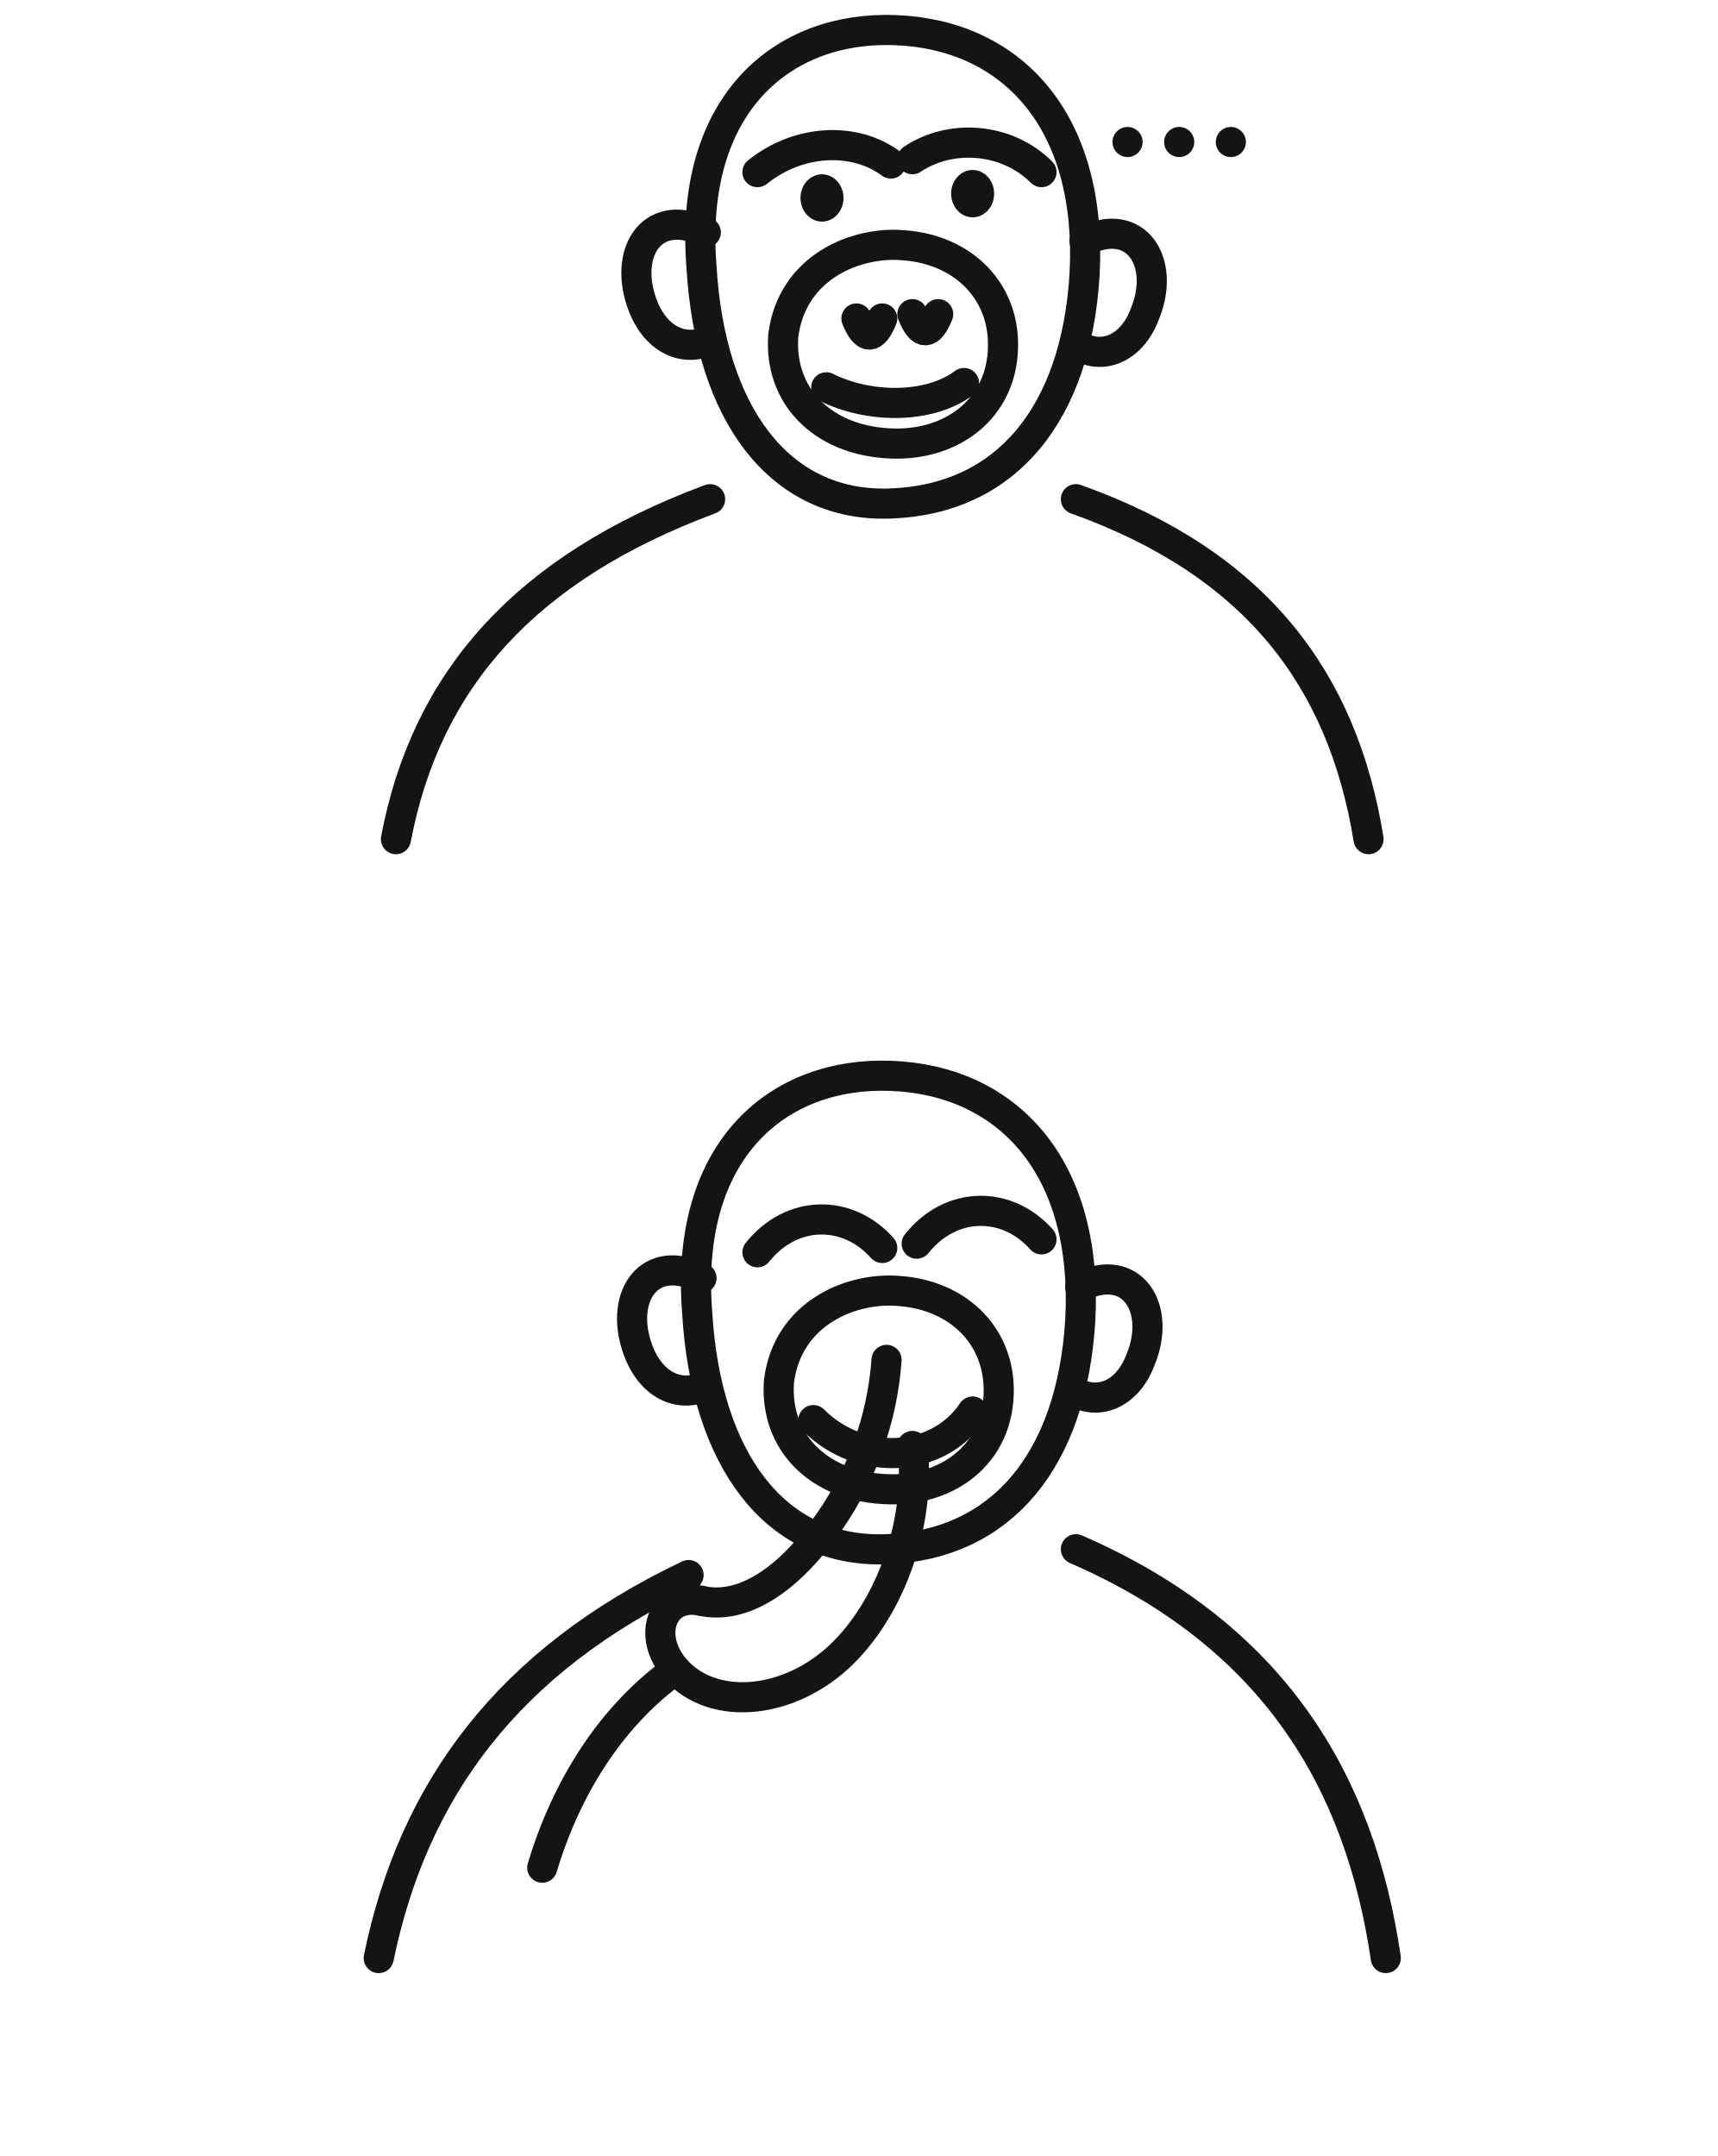
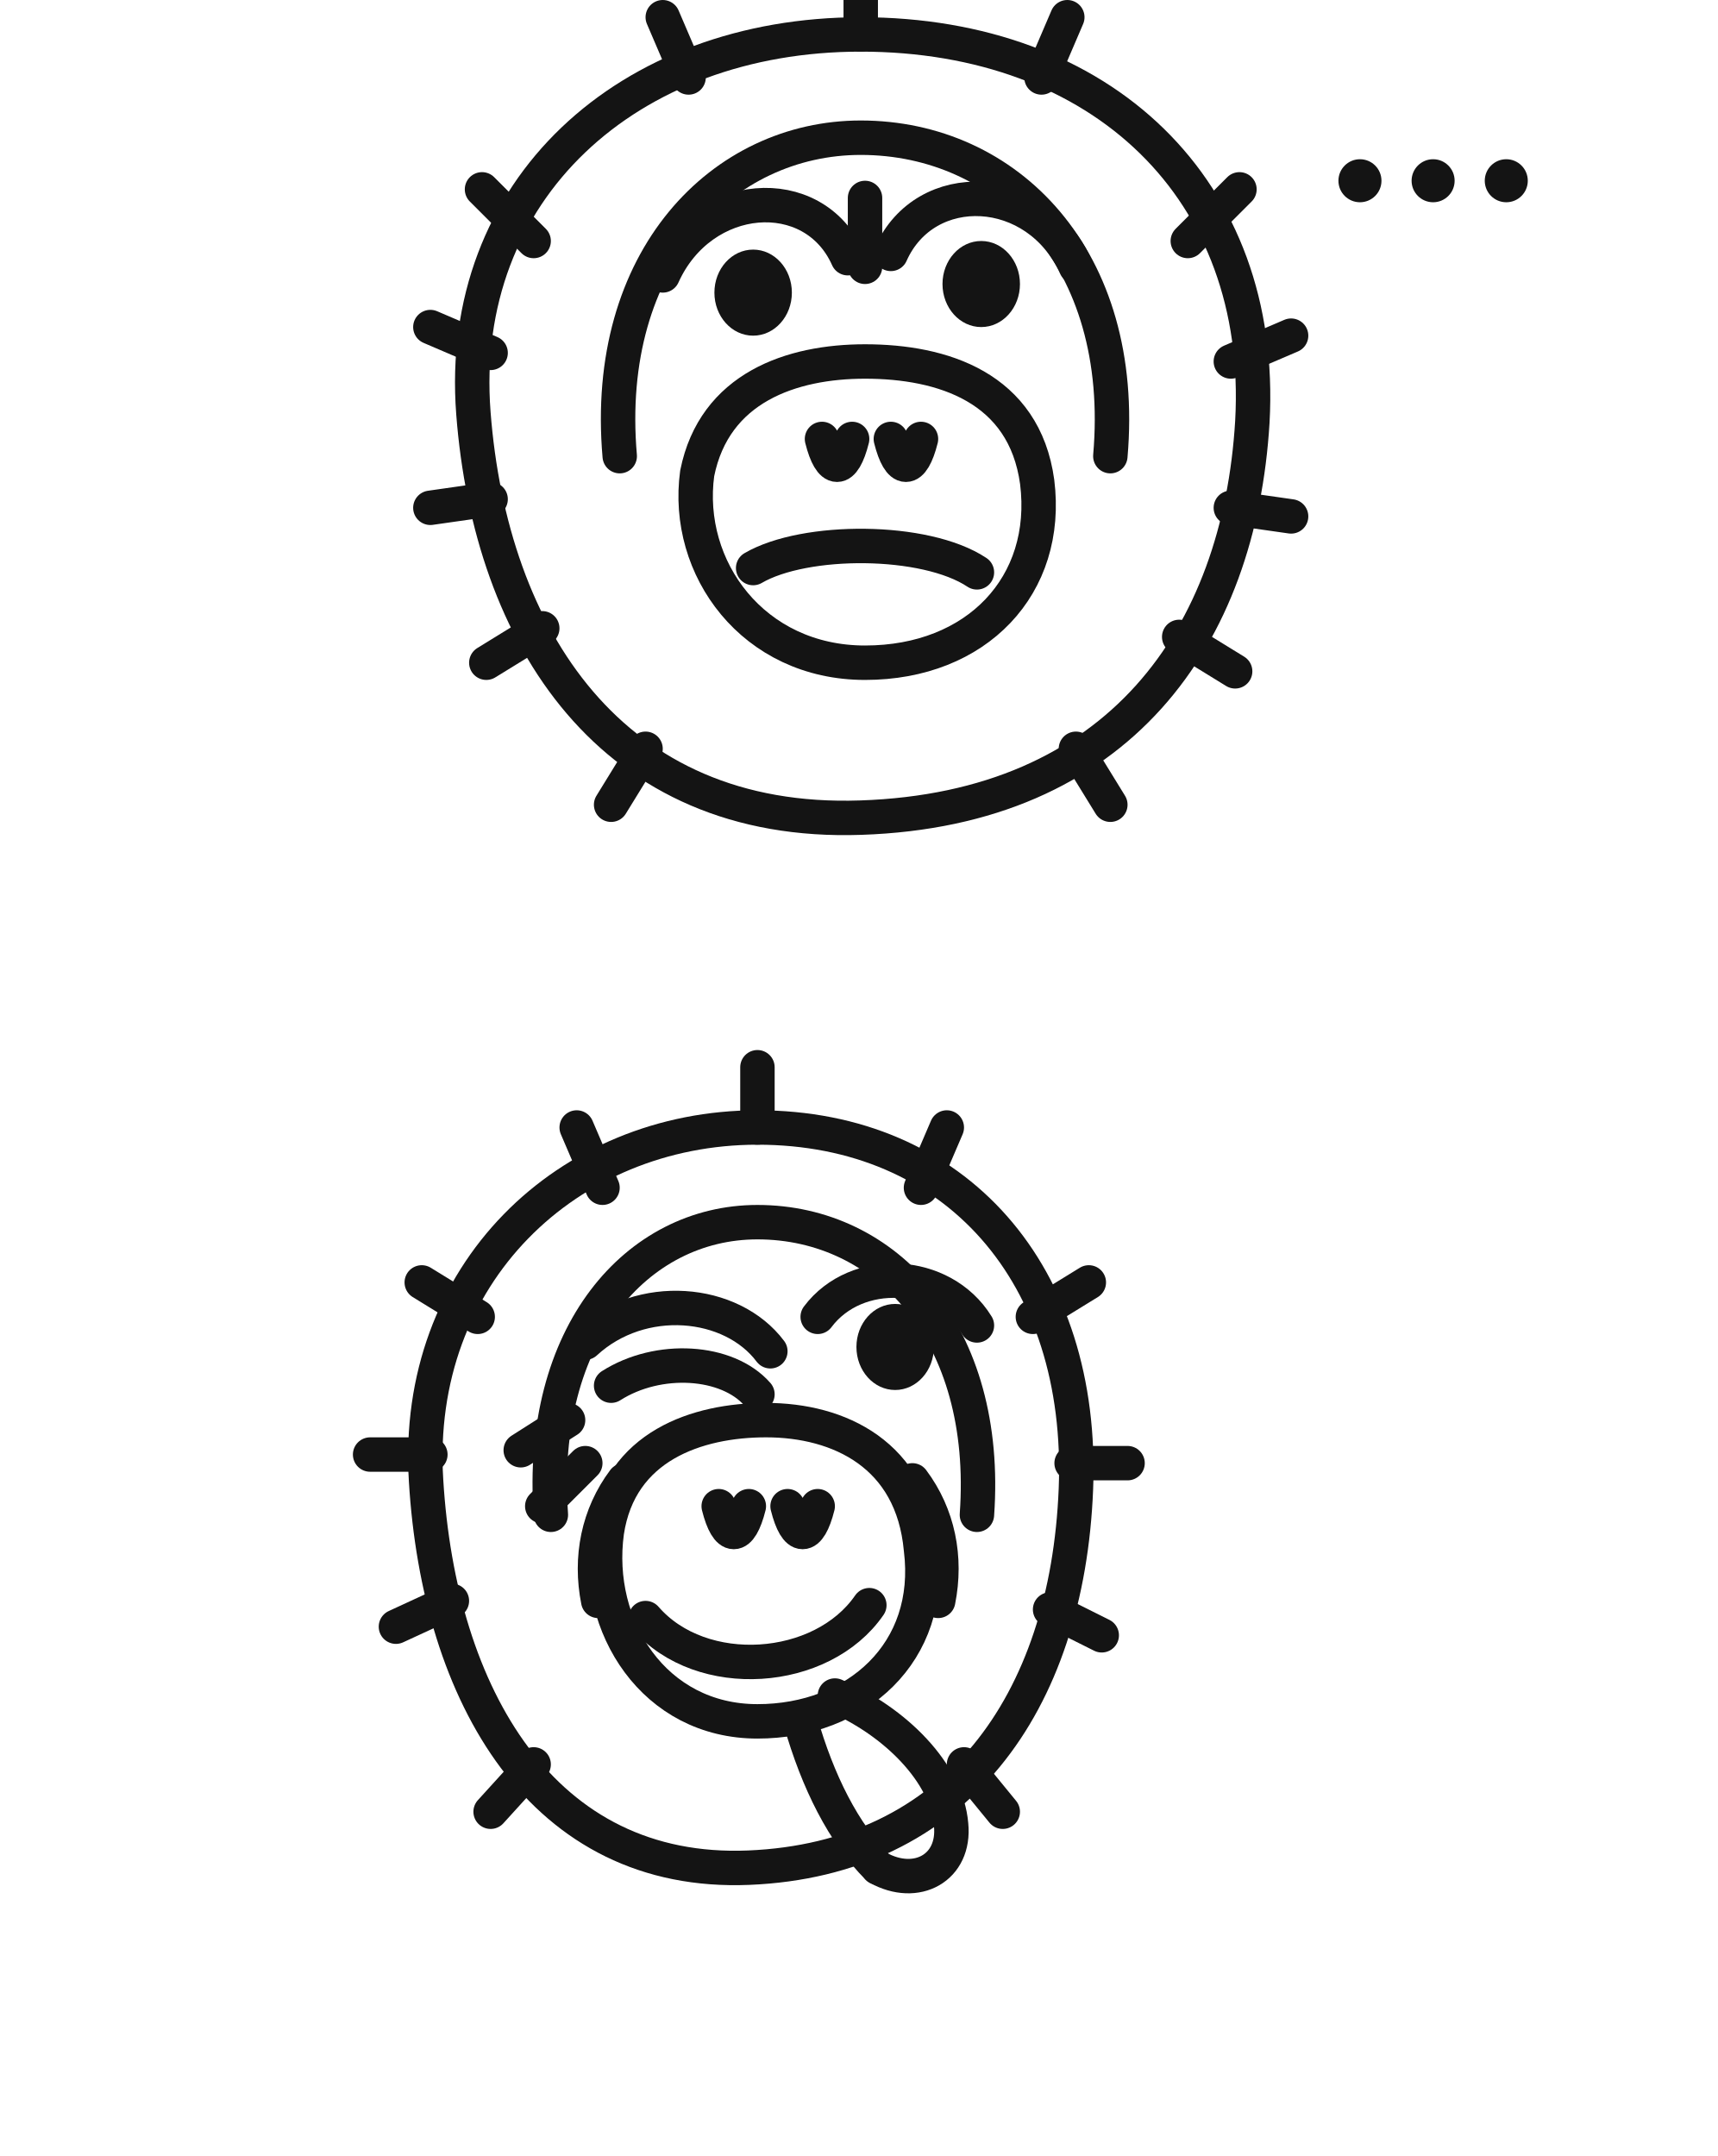
<svg xmlns="http://www.w3.org/2000/svg" viewBox="0 0 399 501">
-   <g fill="none" stroke="#141414" stroke-width="7" stroke-linecap="round" stroke-linejoin="round">
-     <path d="M163 62 C160 24 182 6 208 7 C235 8 254 28 252 64              C250 96 234 116 207 117 C181 118 165 96 163 62 Z" />
-     <path d="M164 54 C152 48 145 58 149 70 C152 79 159 82 165 79" />
-     <path d="M252 56 C264 50 271 61 266 73 C263 81 256 84 250 80" />
-     <path d="M176 40 C186 32 199 32 207 38" />
-     <path d="M212 37 C221 31 234 32 242 40" />
-     <path d="M182 78 C184 62 199 56 210 57 C224 58 234 68 233 82              C232 96 220 104 206 103 C191 102 181 92 182 78 Z" />
-     <path d="M199 74 C201 79 203 79 205 74" />
-     <path d="M212 73 C214 78 216 78 218 73" />
-     <path d="M192 90 C202 95 216 95 224 89" />
-     <path d="M92 195 C99 158 122 132 165 116" />
-     <path d="M250 116 C292 131 312 158 318 195" />
+   <g fill="none" stroke="#141414" stroke-width="8" stroke-linecap="round" stroke-linejoin="round">
+     <path d="M110 96 C106 44 146 8 200 8 C256 8 294 44 291 98              C288 148 260 188 200 190 C142 192 114 148 110 96 Z" />
+     <path d="M124 56 L112 44" />
+     <path d="M114 82 L100 76" />
+     <path d="M114 116 L100 118" />
+     <path d="M126 146 L113 154" />
+     <path d="M150 174 L142 187" />
+     <path d="M200 8 L200 -6" />
+     <path d="M160 18 L154 4" />
+     <path d="M242 18 L248 4" />
+     <path d="M276 56 L288 44" />
+     <path d="M286 84 L300 78" />
+     <path d="M286 118 L300 120" />
+     <path d="M274 148 L287 156" />
+     <path d="M250 174 L258 187" />
+     <path d="M144 106 C140 60 168 32 200 32 C234 32 262 60 258 106" />
+     <path d="M154 64 C163 44 189 42 197 60" />
+     <path d="M207 59 C215 41 241 42 250 62" />
+     <path d="M201 46 L201 62" />
+     <path d="M162 110 C166 90 184 84 201 84 C219 84 238 90 241 112              C244 136 227 154 201 154 C175 154 159 132 162 110 Z" />
+     <path d="M191 102 C193 110 196 110 198 102" />
+     <path d="M207 102 C209 110 212 110 214 102" />
+     <path d="M175 132 C187 125 215 125 227 133" />
  </g>
  <g fill="#141414" stroke="none">
-     <ellipse cx="191" cy="46" rx="5" ry="5.5" />
-     <ellipse cx="226" cy="45" rx="5" ry="5.5" />
-     <circle cx="262" cy="33" r="3.5" />
-     <circle cx="274" cy="33" r="3.5" />
-     <circle cx="286" cy="33" r="3.5" />
+     <ellipse cx="175" cy="68" rx="9" ry="10" />
+     <ellipse cx="228" cy="66" rx="9" ry="10" />
+     <circle cx="316" cy="42" r="5" />
+     <circle cx="333" cy="42" r="5" />
+     <circle cx="350" cy="42" r="5" />
  </g>
-   <g fill="none" stroke="#141414" stroke-width="7" stroke-linecap="round" stroke-linejoin="round">
-     <path d="M162 305 C159 267 181 249 207 250 C234 251 253 271 251 307              C249 339 233 359 206 360 C180 361 164 339 162 305 Z" />
-     <path d="M163 297 C151 291 144 301 148 313 C151 322 158 325 164 322" />
-     <path d="M251 299 C263 293 270 304 265 316 C262 324 255 327 249 323" />
-     <path d="M176 291 C184 281 197 281 205 290" />
-     <path d="M213 289 C221 279 234 279 242 288" />
-     <path d="M181 321 C183 305 198 299 209 300 C223 301 233 311 232 325              C231 339 219 347 205 346 C190 345 180 335 181 321 Z" />
-     <path d="M189 330 C200 341 218 340 226 328" />
-     <path d="M206 316 C205 330 200 344 191 356 C182 368 172 374 163 372" />
-     <path d="M163 372 C154 370 150 380 157 388 C166 398 184 396 196 384              C208 372 214 352 212 336" />
-     <path d="M157 388 C143 398 132 414 126 434" />
-     <path d="M88 455 C96 416 118 386 160 366" />
-     <path d="M250 360 C296 380 316 414 322 455" />
+   <g fill="none" stroke="#141414" stroke-width="8" stroke-linecap="round" stroke-linejoin="round">
+     <path d="M99 344 C96 296 132 262 176 262 C222 262 252 296 250 346              C248 396 222 432 174 434 C126 436 102 394 99 344 Z" />
+     <path d="M111 306 L98 298" />
+     <path d="M100 338 L86 338" />
+     <path d="M105 372 L92 378" />
+     <path d="M124 410 L114 421" />
+     <path d="M140 276 L134 262" />
+     <path d="M176 262 L176 248" />
+     <path d="M214 276 L220 262" />
+     <path d="M240 306 L253 298" />
+     <path d="M249 340 L262 340" />
+     <path d="M244 374 L256 380" />
+     <path d="M224 410 L233 421" />
+     <path d="M128 352 C125 310 148 284 176 284 C206 284 230 310 227 352" />
+     <path d="M136 312 C149 300 170 302 179 314" />
+     <path d="M142 322 C153 315 169 316 176 324" />
+     <path d="M132 330 L121 337" />
+     <path d="M136 340 L126 350" />
+     <path d="M190 306 C199 294 219 295 227 308" />
+     <path d="M141 356 C144 336 162 330 178 330 C195 330 212 338 214 360              C217 384 199 400 176 400 C152 400 138 378 141 356 Z" />
+     <path d="M167 350 C169 358 172 358 174 350" />
+     <path d="M183 350 C185 358 188 358 190 350" />
+     <path d="M150 376 C163 391 191 389 202 373" />
+     <path d="M145 344 C139 352 137 362 139 372" />
+     <path d="M212 344 C218 352 220 362 218 372" />
+     <path d="M186 400 C190 414 196 426 204 434" />
+     <path d="M204 434 C213 439 222 434 221 424 C220 412 208 400 194 394" />
+   </g>
+   <g fill="#141414" stroke="none">
+     <ellipse cx="208" cy="313" rx="9" ry="10" />
  </g>
</svg>
